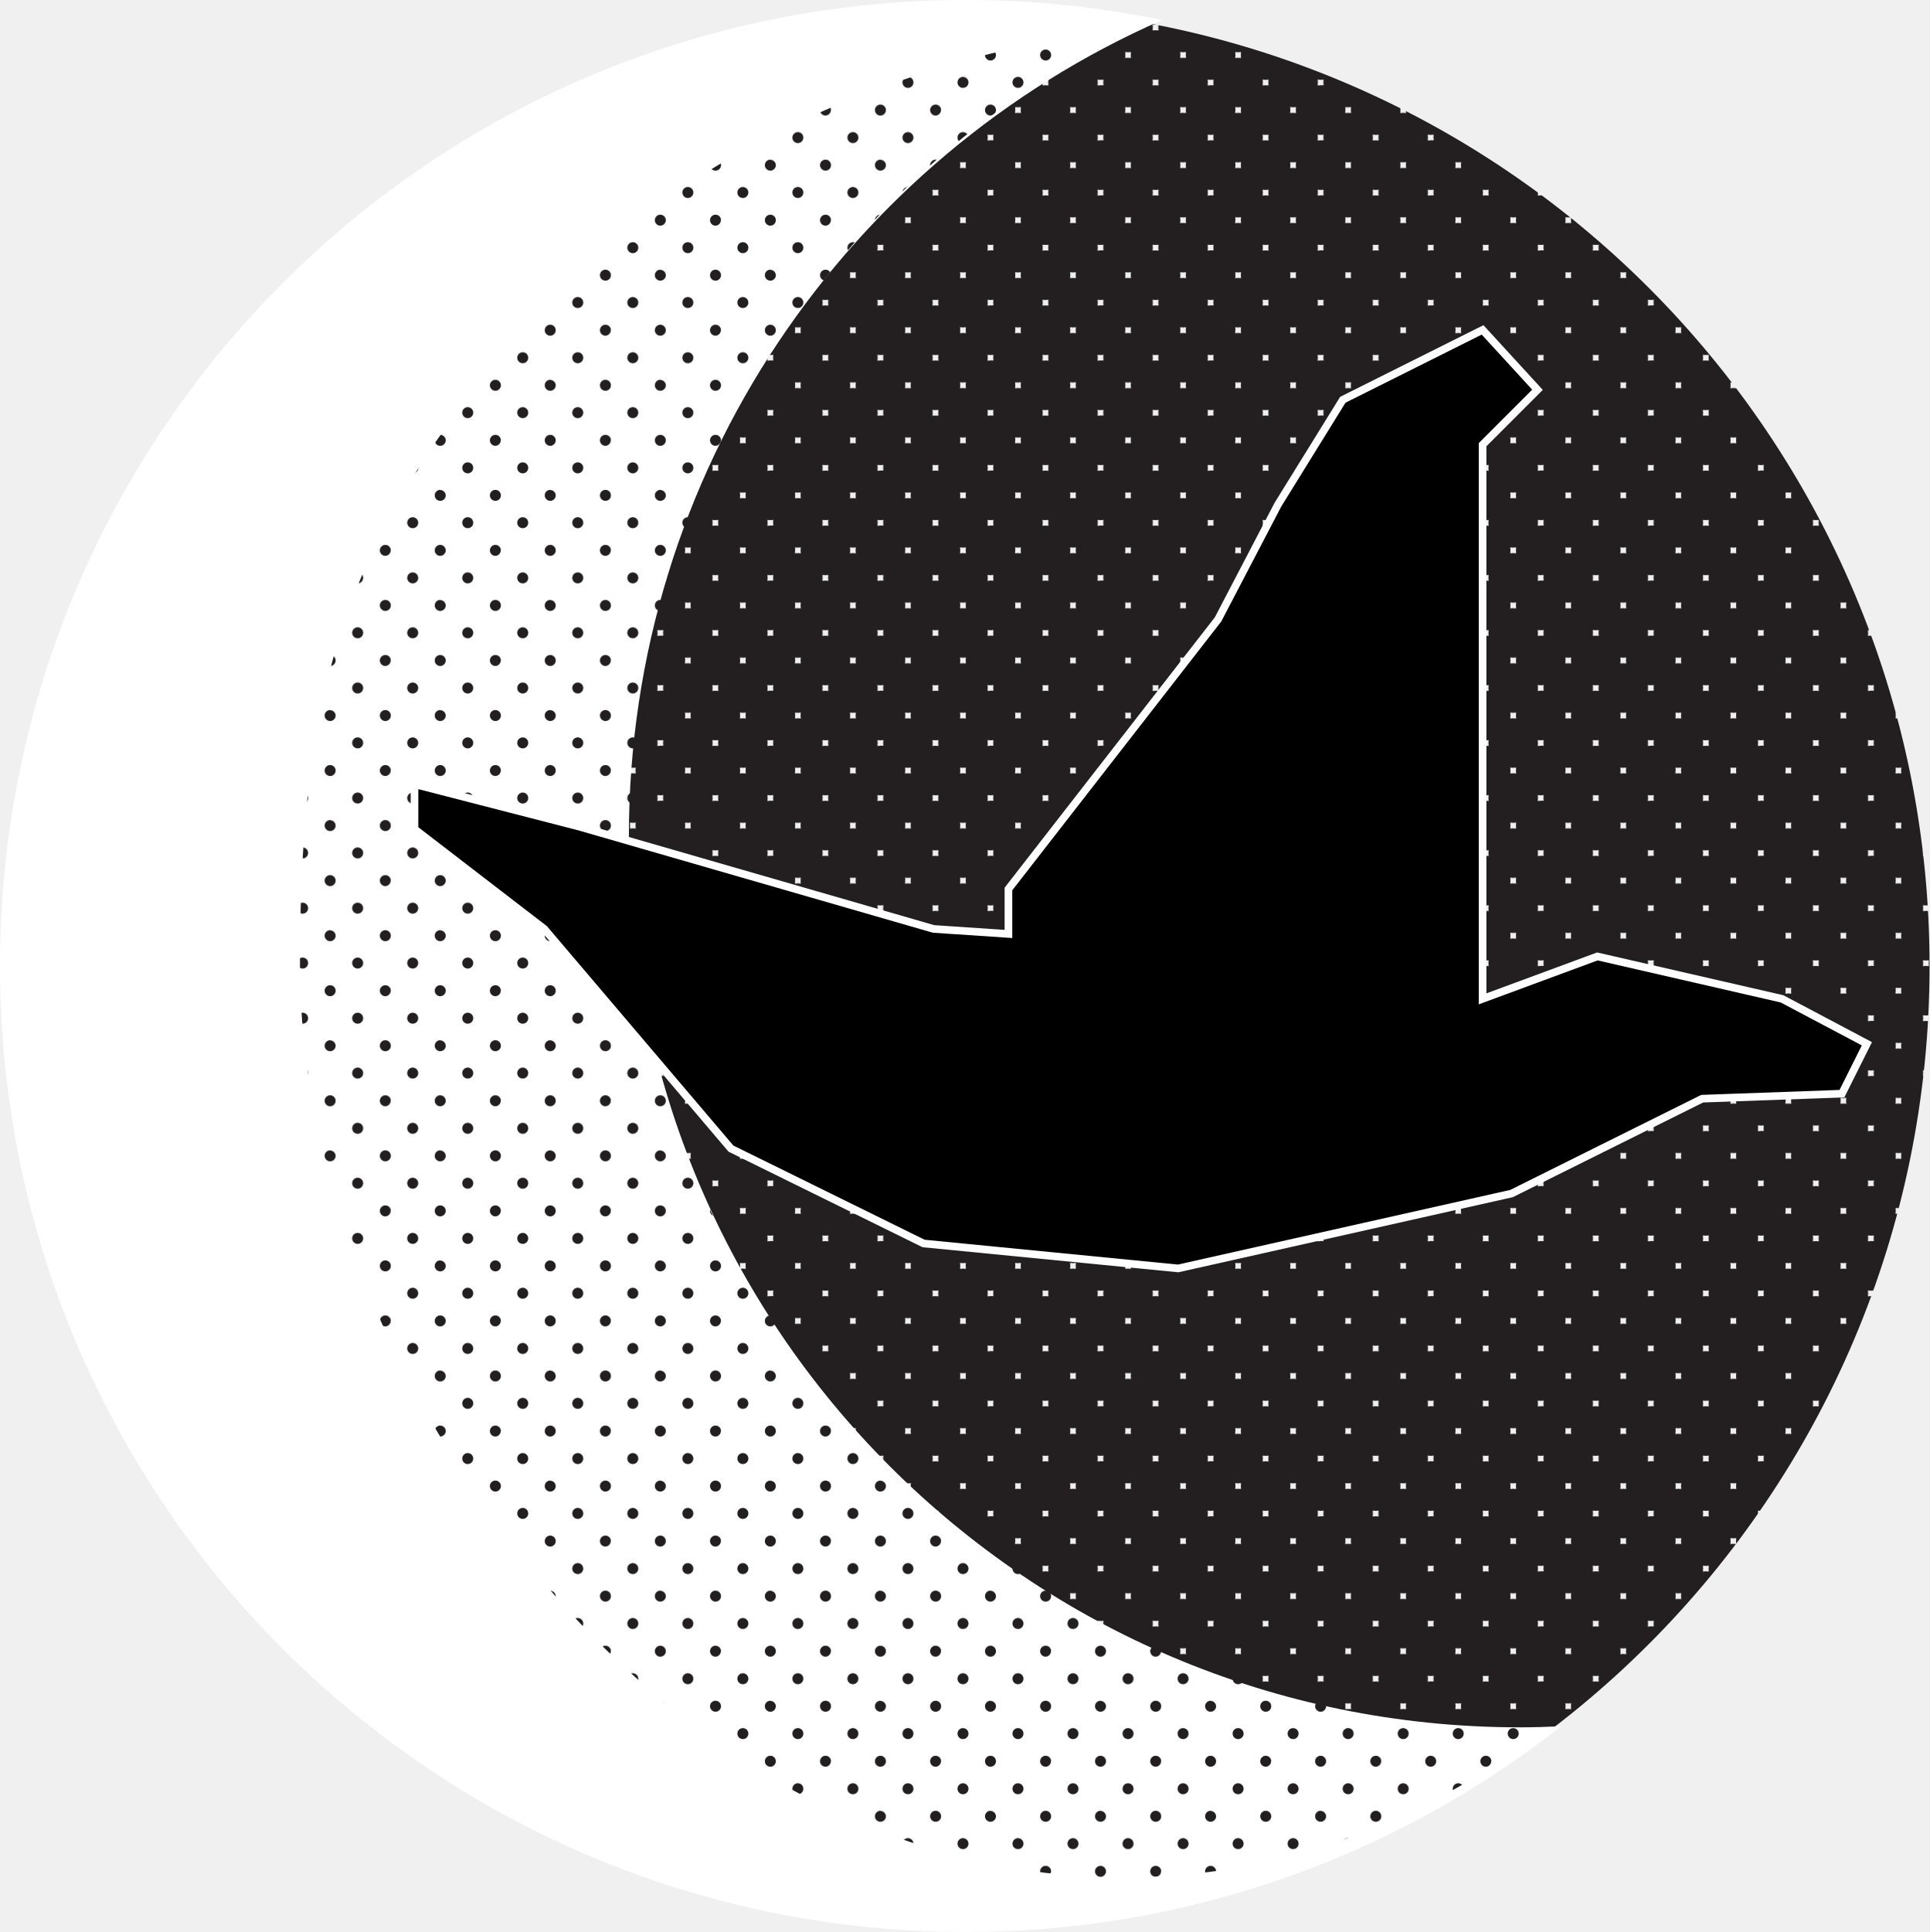
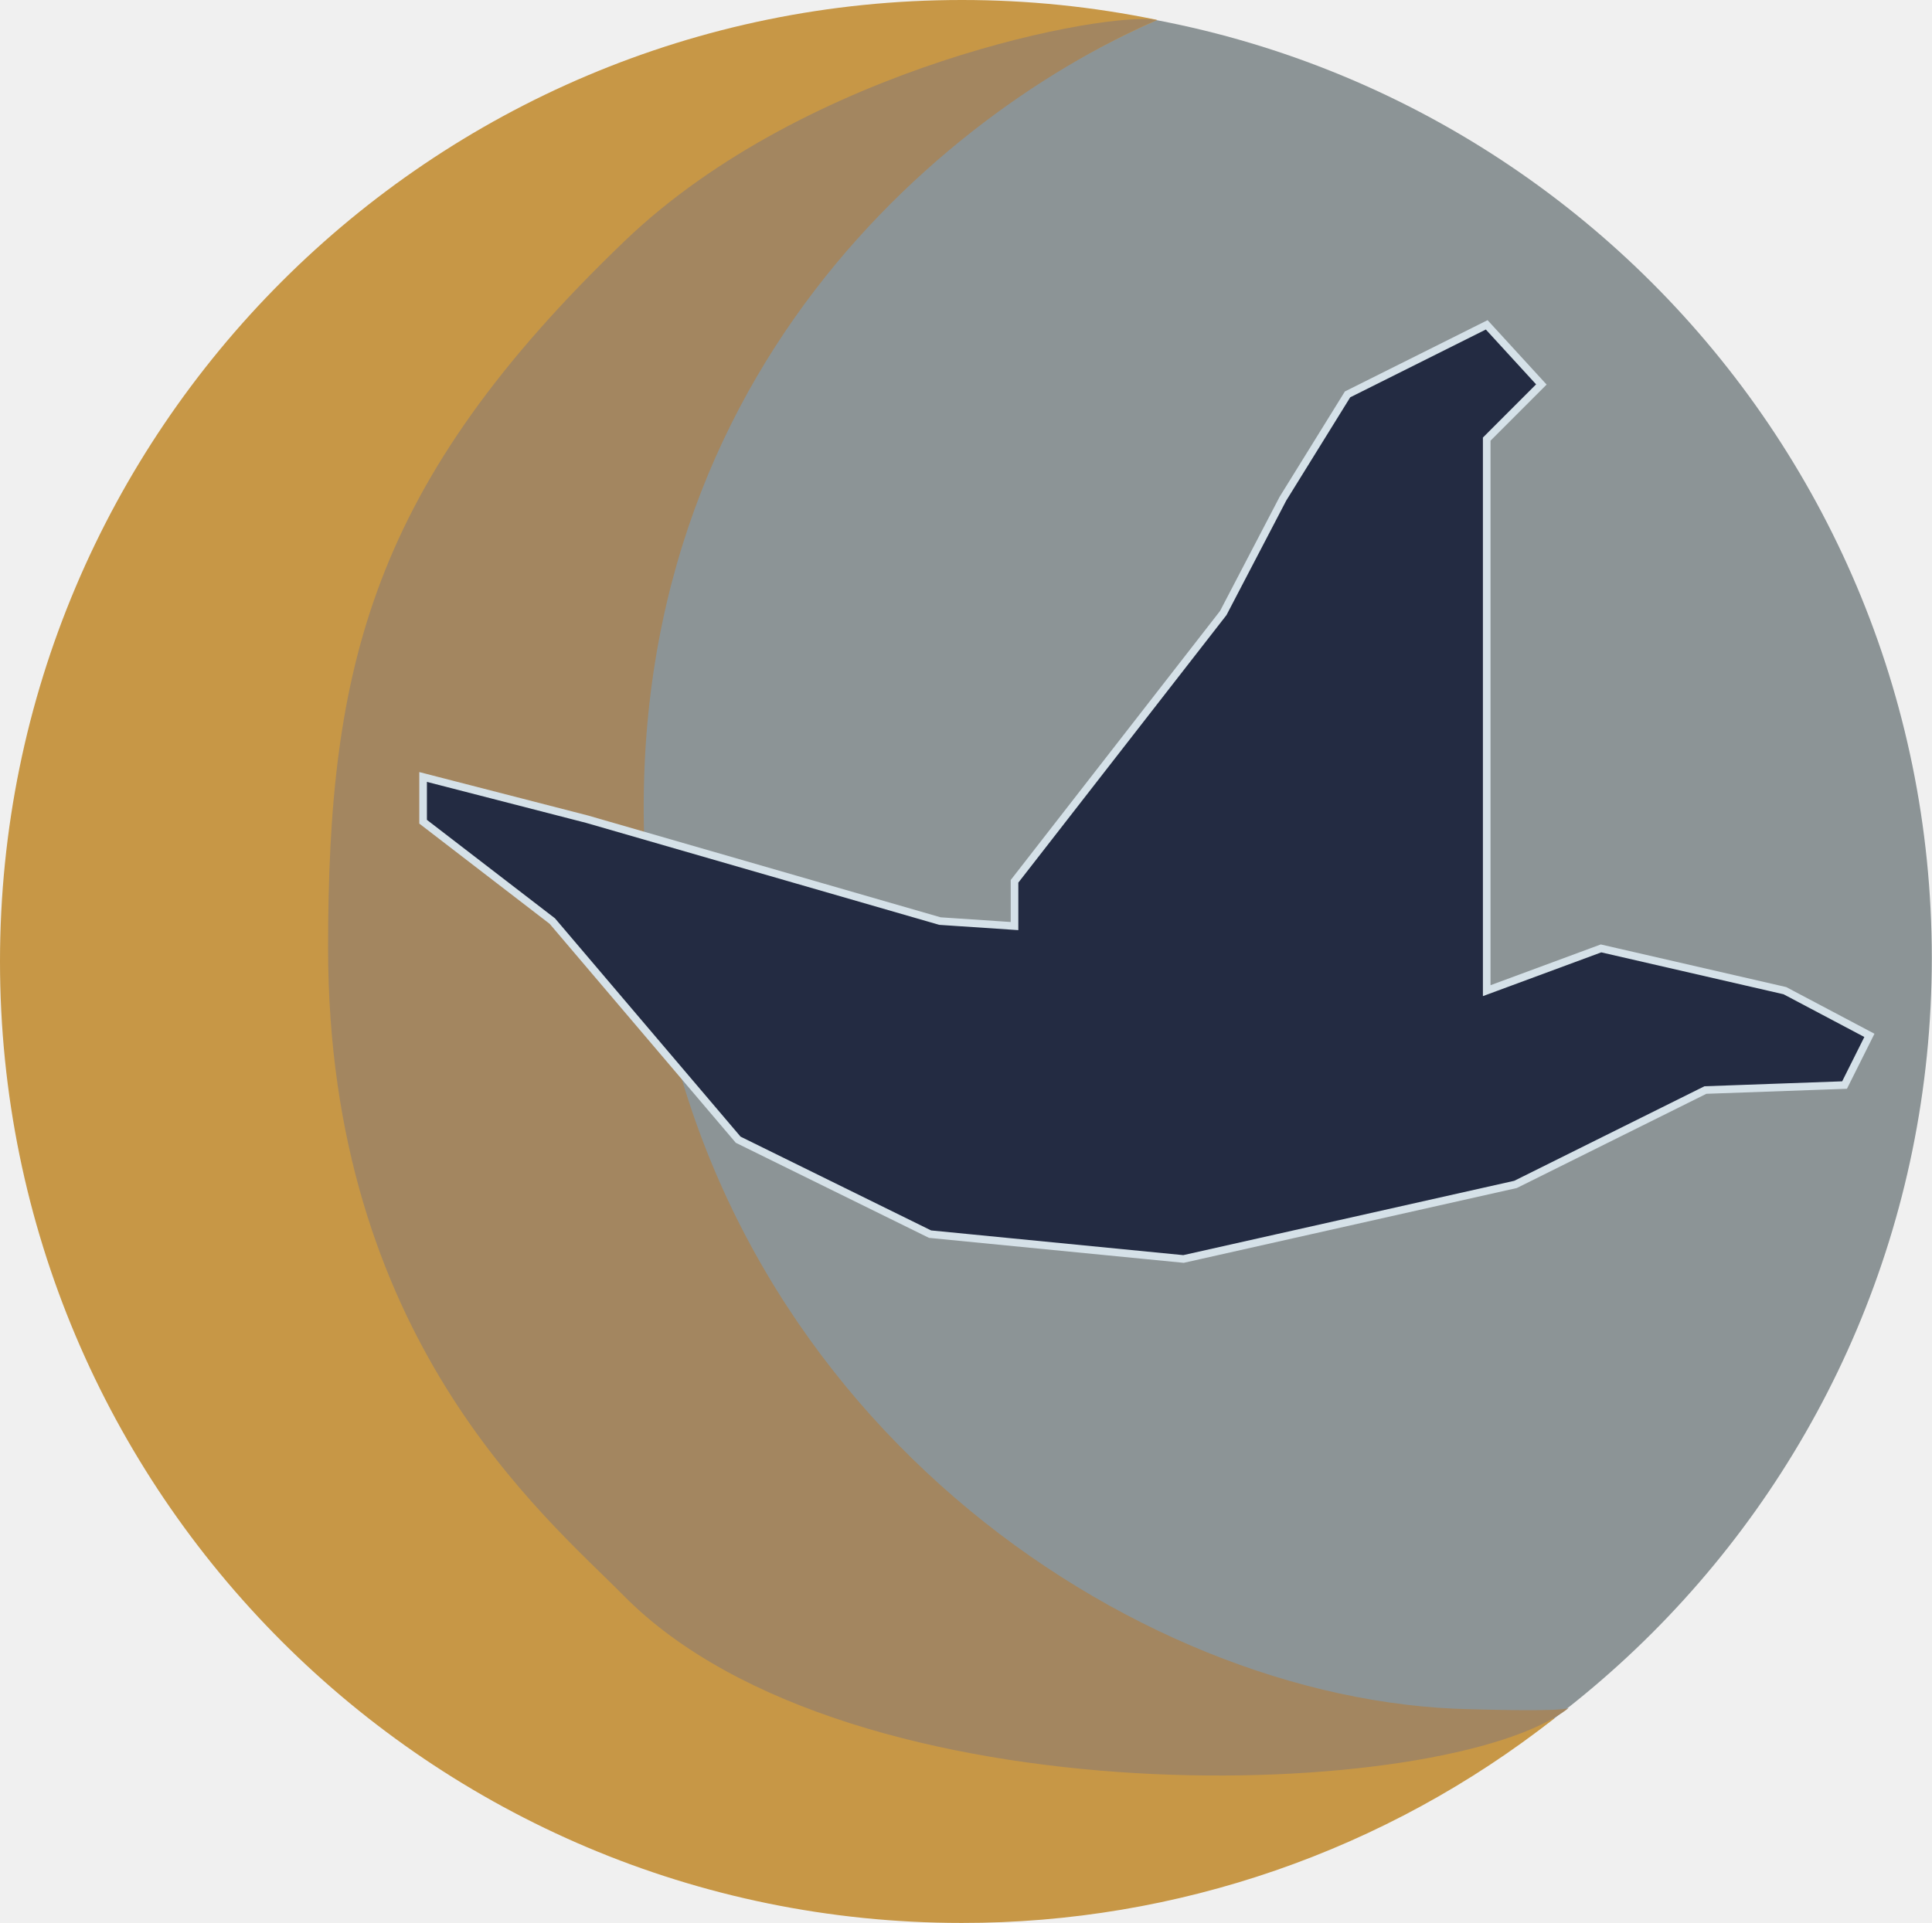
- <svg xmlns="http://www.w3.org/2000/svg" viewBox="0 0 505 505.47">
+ <svg xmlns="http://www.w3.org/2000/svg" viewBox="0 0 507.72 505.47">
  <defs>
-     <style>.cls-1{fill:none;}.cls-2{fill:#231f20;}.cls-3{fill:url(#_10_dpi_90_);}.cls-4{fill:#fff;}.cls-5{fill:url(#_10_dpi_20_);}.cls-6{stroke:#fff;stroke-miterlimit:10;stroke-width:2px;}</style>
-     <pattern id="_10_dpi_90_" data-name="10 dpi 90%" width="28.8" height="28.8" patternUnits="userSpaceOnUse" viewBox="0 0 28.8 28.8">
-       <rect class="cls-1" width="28.8" height="28.8" />
-       <path class="cls-2" d="M28.8,35.28a6.48,6.48,0,1,0-6.48-6.48A6.48,6.48,0,0,0,28.8,35.28Z" />
-       <path class="cls-2" d="M14.4,35.28A6.48,6.48,0,1,0,7.92,28.8,6.48,6.48,0,0,0,14.4,35.28Z" />
-       <path class="cls-2" d="M28.8,20.88a6.48,6.48,0,1,0-6.48-6.48A6.48,6.48,0,0,0,28.8,20.88Z" />
-       <path class="cls-2" d="M14.4,20.88A6.48,6.48,0,1,0,7.92,14.4,6.48,6.48,0,0,0,14.4,20.88Z" />
-       <path class="cls-2" d="M7.2,28.08A6.48,6.48,0,1,0,.72,21.6,6.48,6.48,0,0,0,7.2,28.08Z" />
-       <path class="cls-2" d="M21.6,28.08a6.48,6.48,0,1,0-6.48-6.48A6.48,6.48,0,0,0,21.6,28.08Z" />
-       <path class="cls-2" d="M7.2,13.68A6.48,6.48,0,1,0,.72,7.2,6.48,6.48,0,0,0,7.2,13.68Z" />
-       <path class="cls-2" d="M21.6,13.68A6.48,6.48,0,1,0,15.12,7.2,6.48,6.48,0,0,0,21.6,13.68Z" />
-       <path class="cls-2" d="M0,35.28a6.48,6.48,0,1,0,0-13A6.48,6.48,0,0,0-6.48,28.8,6.48,6.48,0,0,0,0,35.28Z" />
-       <path class="cls-2" d="M0,20.88a6.48,6.48,0,0,0,0-13A6.48,6.48,0,0,0-6.48,14.4,6.48,6.48,0,0,0,0,20.88Z" />
-       <path class="cls-2" d="M28.8,6.48A6.48,6.48,0,0,0,35.28,0,6.48,6.48,0,0,0,28.8-6.48,6.48,6.48,0,0,0,22.32,0,6.48,6.48,0,0,0,28.8,6.48Z" />
-       <path class="cls-2" d="M14.4,6.48A6.48,6.48,0,0,0,20.88,0,6.48,6.48,0,0,0,14.4-6.48,6.48,6.48,0,0,0,7.92,0,6.48,6.48,0,0,0,14.4,6.48Z" />
-       <circle class="cls-2" r="6.48" transform="translate(0 0) rotate(-85.27)" />
-     </pattern>
-     <pattern id="_10_dpi_20_" data-name="10 dpi 20%" width="28.8" height="28.8" patternUnits="userSpaceOnUse" viewBox="0 0 28.8 28.8">
-       <rect class="cls-1" width="28.8" height="28.8" />
-       <path class="cls-2" d="M28.8,30.24a1.44,1.44,0,1,0-1.44-1.44A1.44,1.44,0,0,0,28.8,30.24Z" />
-       <path class="cls-2" d="M14.4,30.24A1.44,1.44,0,1,0,13,28.8,1.44,1.44,0,0,0,14.4,30.24Z" />
-       <path class="cls-2" d="M28.8,15.84a1.44,1.44,0,1,0-1.44-1.44A1.44,1.44,0,0,0,28.8,15.84Z" />
-       <path class="cls-2" d="M14.4,15.84A1.44,1.44,0,1,0,13,14.4,1.44,1.44,0,0,0,14.4,15.84Z" />
-       <path class="cls-2" d="M7.2,23A1.44,1.44,0,1,0,5.76,21.6,1.44,1.44,0,0,0,7.2,23Z" />
-       <path class="cls-2" d="M21.6,23a1.44,1.44,0,1,0-1.44-1.44A1.44,1.44,0,0,0,21.6,23Z" />
-       <path class="cls-2" d="M7.2,8.64A1.44,1.44,0,1,0,5.76,7.2,1.44,1.44,0,0,0,7.2,8.64Z" />
-       <path class="cls-2" d="M21.6,8.64A1.44,1.44,0,1,0,20.16,7.2,1.44,1.44,0,0,0,21.6,8.64Z" />
-       <path class="cls-2" d="M0,30.24A1.44,1.44,0,0,0,1.44,28.8,1.45,1.45,0,0,0,0,27.36,1.44,1.44,0,0,0-1.44,28.8,1.43,1.43,0,0,0,0,30.24Z" />
-       <path class="cls-2" d="M0,15.84A1.44,1.44,0,0,0,1.44,14.4,1.45,1.45,0,0,0,0,13,1.44,1.44,0,0,0-1.44,14.4,1.43,1.43,0,0,0,0,15.84Z" />
-       <path class="cls-2" d="M28.8,1.44A1.45,1.45,0,0,0,30.24,0,1.44,1.44,0,0,0,28.8-1.44,1.43,1.43,0,0,0,27.36,0,1.44,1.44,0,0,0,28.8,1.44Z" />
-       <path class="cls-2" d="M14.4,1.44A1.45,1.45,0,0,0,15.84,0,1.44,1.44,0,0,0,14.4-1.44,1.43,1.43,0,0,0,13,0,1.44,1.44,0,0,0,14.4,1.44Z" />
-       <path class="cls-2" d="M0,1.44A1.45,1.45,0,0,0,1.44,0,1.44,1.44,0,0,0,0-1.44,1.43,1.43,0,0,0-1.44,0,1.44,1.44,0,0,0,0,1.44Z" />
-     </pattern>
+     <style>.cls-1{fill:#8c9496;}.cls-2{fill:#c79746;}.cls-3{fill:#a38660;}.cls-4{fill:#232b42;stroke:#d5e1e8;stroke-miterlimit:10;stroke-width:2px;}</style>
  </defs>
  <g id="Layer_2" data-name="Layer 2">
-     <g id="Layer_3" data-name="Layer 3">
-       <circle class="cls-3" cx="254" cy="252.73" r="250.95" />
-     </g>
-     <g id="Layer_2-2" data-name="Layer 2">
-       <path class="cls-4" d="M164.57,218.78c0-95.47,57.4-177.48,139.55-213.54A253.63,253.63,0,0,0,252.73,0C113.15,0,0,113.15,0,252.73S113.15,505.47,252.73,505.47a251.54,251.54,0,0,0,155.82-53.83c-3.59.17-7.2.28-10.84.28C269,451.92,164.57,347.54,164.57,218.78Z" />
-       <path class="cls-5" d="M168.41,248.16C158.5,110.86,235.85,35.39,296.18,8.91c-12.19-2.52-91.68,12-139.68,58-66.75,64-78,112-78,185.87,0,102.5,90.22,238.44,215.63,238.44,43.19,0,81.63-16.2,113.16-40.94-2.71,1-4,1.62-6.7,1.62C306,451.85,177.76,377.84,168.41,248.16Z" />
-     </g>
-     <g id="Layer_4" data-name="Layer 4">
-       <polygon class="cls-6" points="387.98 261.33 387.98 116.35 402.35 101.98 387.98 86.31 351.41 104.59 334.43 132.02 318.75 162.06 263.9 232.59 263.9 244.35 244.31 243.04 151.57 216.27 108.47 205.17 108.47 216.92 142.43 243.04 191.28 300.51 241.69 325.33 308.31 331.86 395.55 312.27 445.45 287.45 482.02 286.14 488.55 273.08 466.35 261.33 418.02 250.23 387.98 261.33" />
+     <g id="Layer_1-2" data-name="Layer 1">
+       <circle class="cls-1" cx="256.72" cy="251.81" r="250.95" />
+       <path class="cls-2" d="M164.57,218.78c0-95.47,57.4-177.48,139.55-213.54A253.63,253.63,0,0,0,252.73,0C113.15,0,0,113.15,0,252.73S113.15,505.47,252.73,505.47a251.54,251.54,0,0,0,155.82-53.83c-3.59.17-7.2.28-10.84.28C269,451.92,164.57,347.54,164.57,218.78Z" />
+       <path class="cls-3" d="M171.12,244.54C154.84,107.85,243.57,31.77,303.89,5.29c-12.18-2.52-91.67,12-139.67,58-66.75,64-78,112-78,185.87,0,102.5,56.89,149.23,77.67,170.27,59.54,60.3,216.8,54.29,248.33,29.56-2.71,1-23,.36-26,.3C297.22,447.44,186.22,371.24,171.12,244.54Z" />
+       <polygon class="cls-4" points="390.7 260.41 390.7 115.43 405.06 101.06 390.7 85.39 354.13 103.67 337.14 131.1 321.47 161.14 266.61 231.67 266.61 243.43 247.02 242.12 154.29 215.34 111.19 204.24 111.19 216 145.15 242.12 193.99 299.59 244.41 324.41 311.02 330.94 398.27 311.34 448.17 286.53 484.74 285.22 491.27 272.16 469.06 260.41 420.74 249.3 390.7 260.41" />
    </g>
  </g>
</svg>
